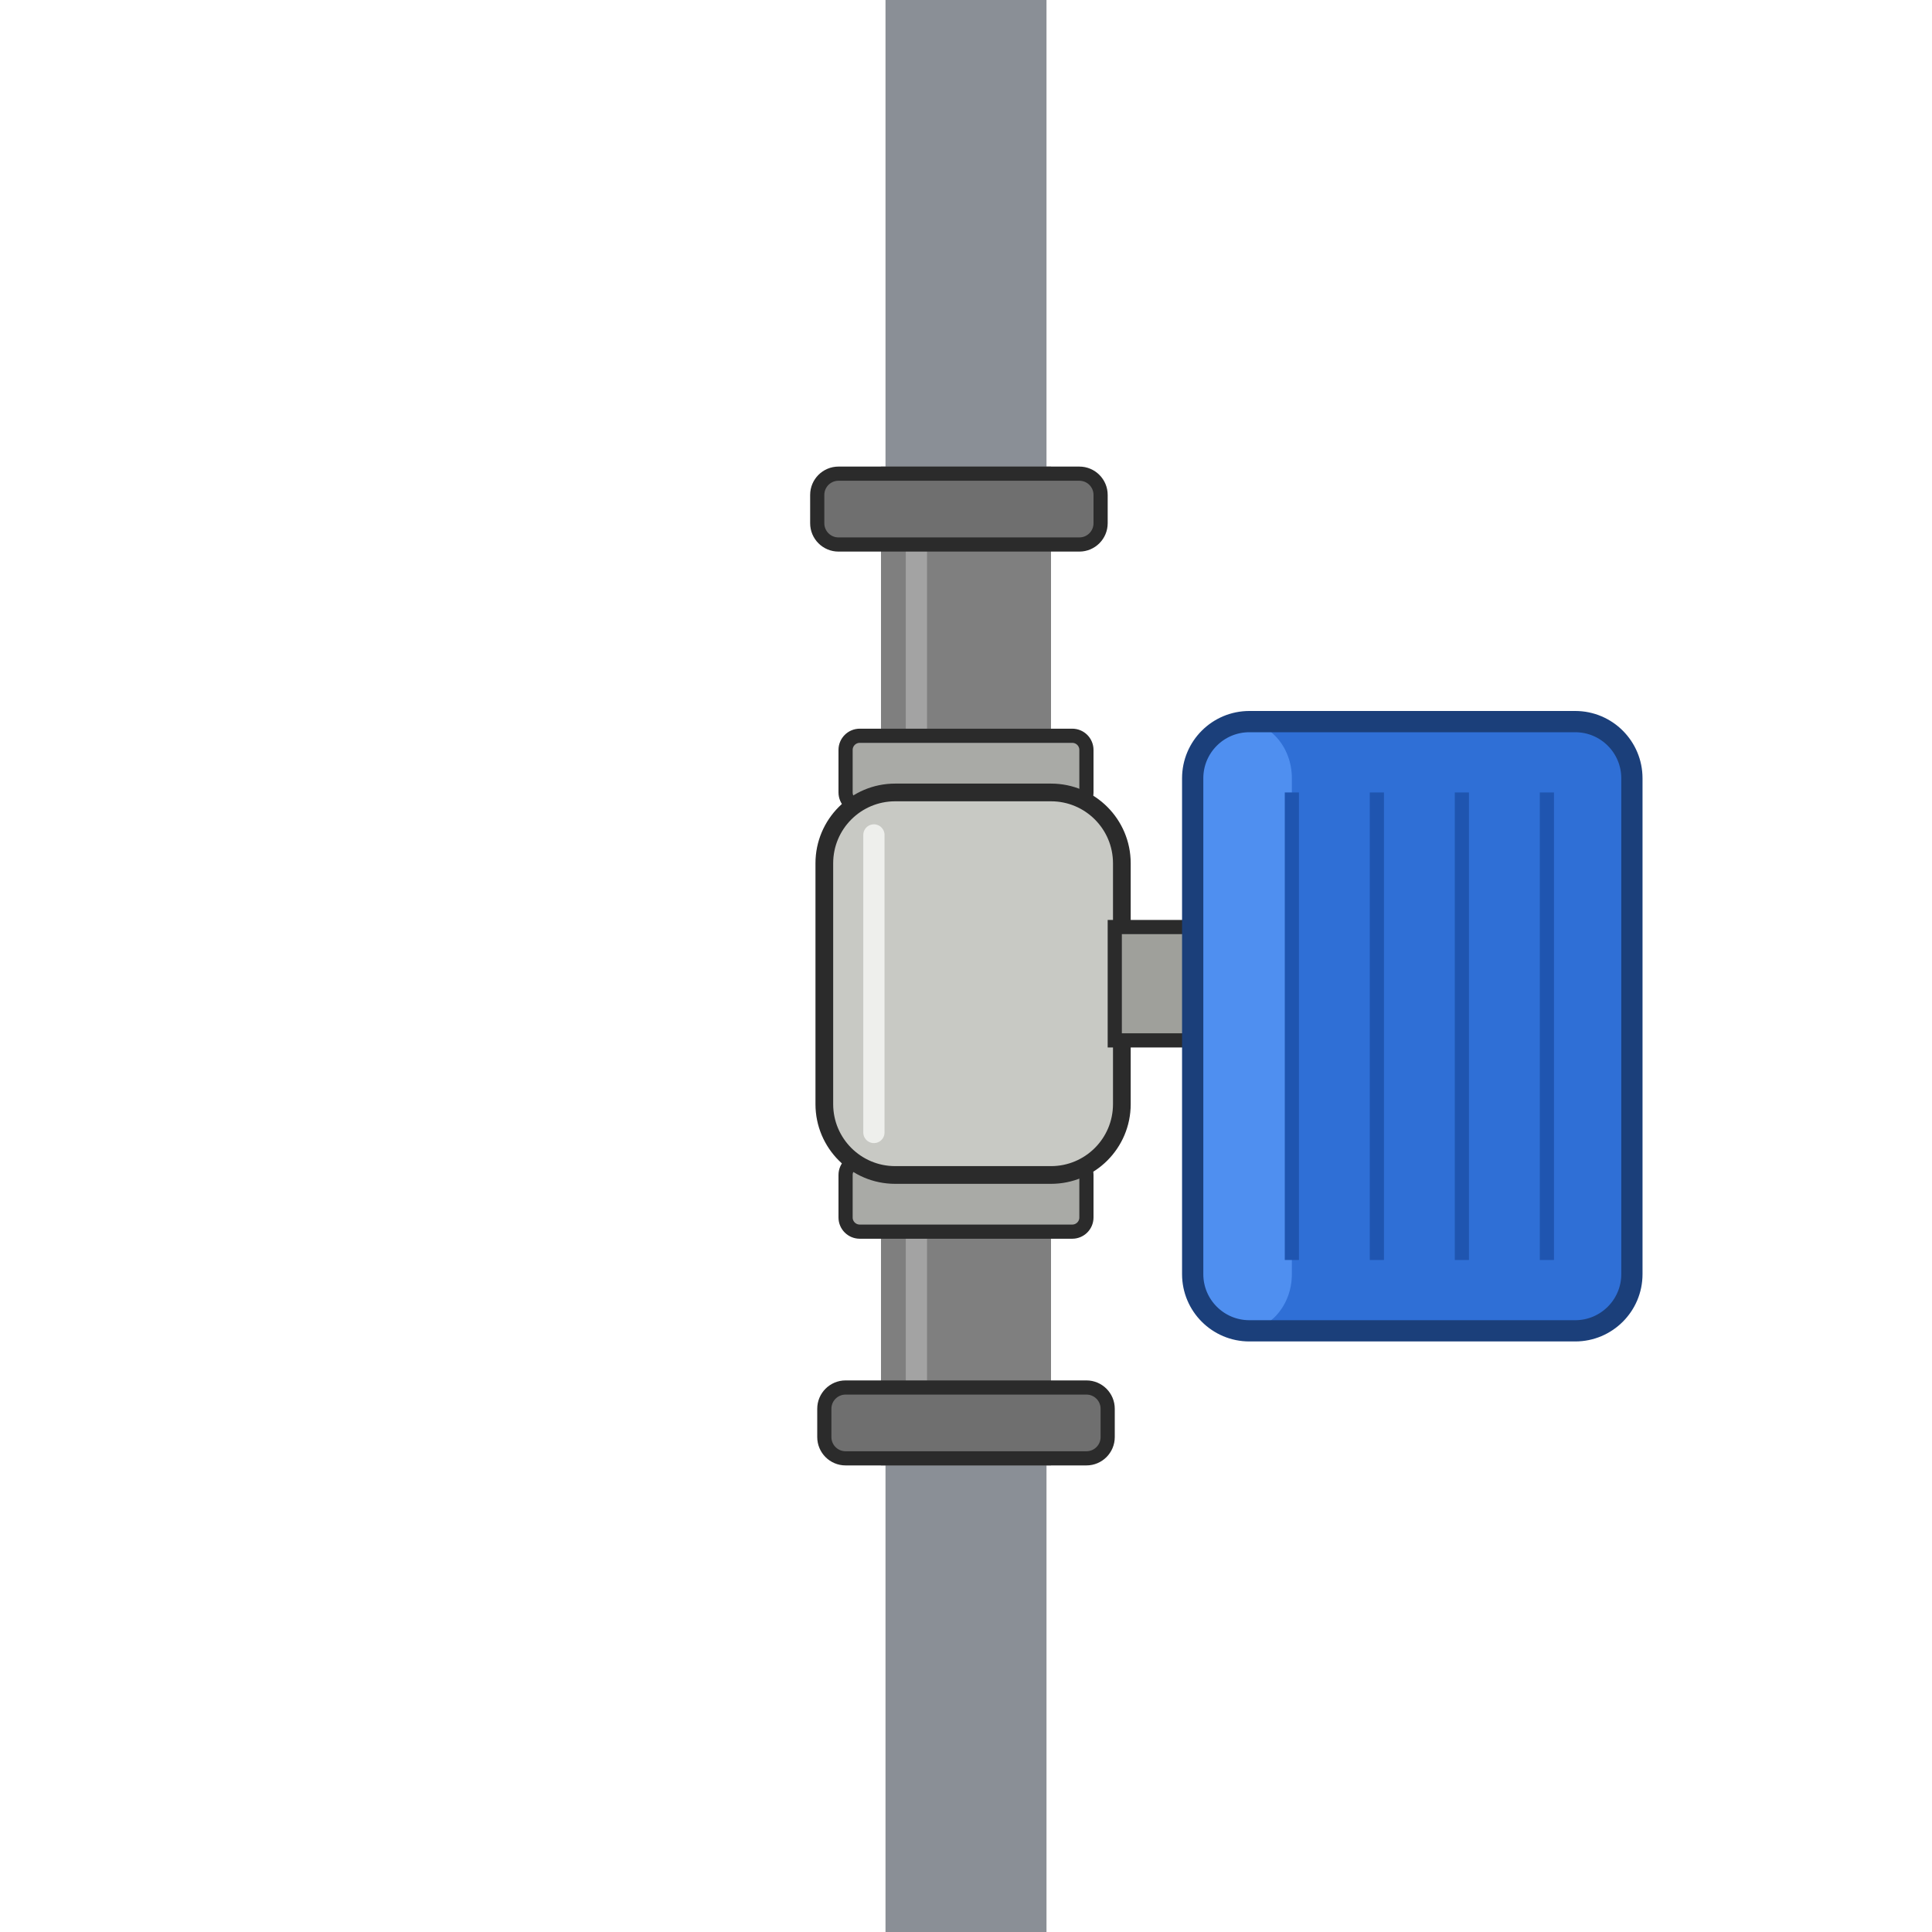
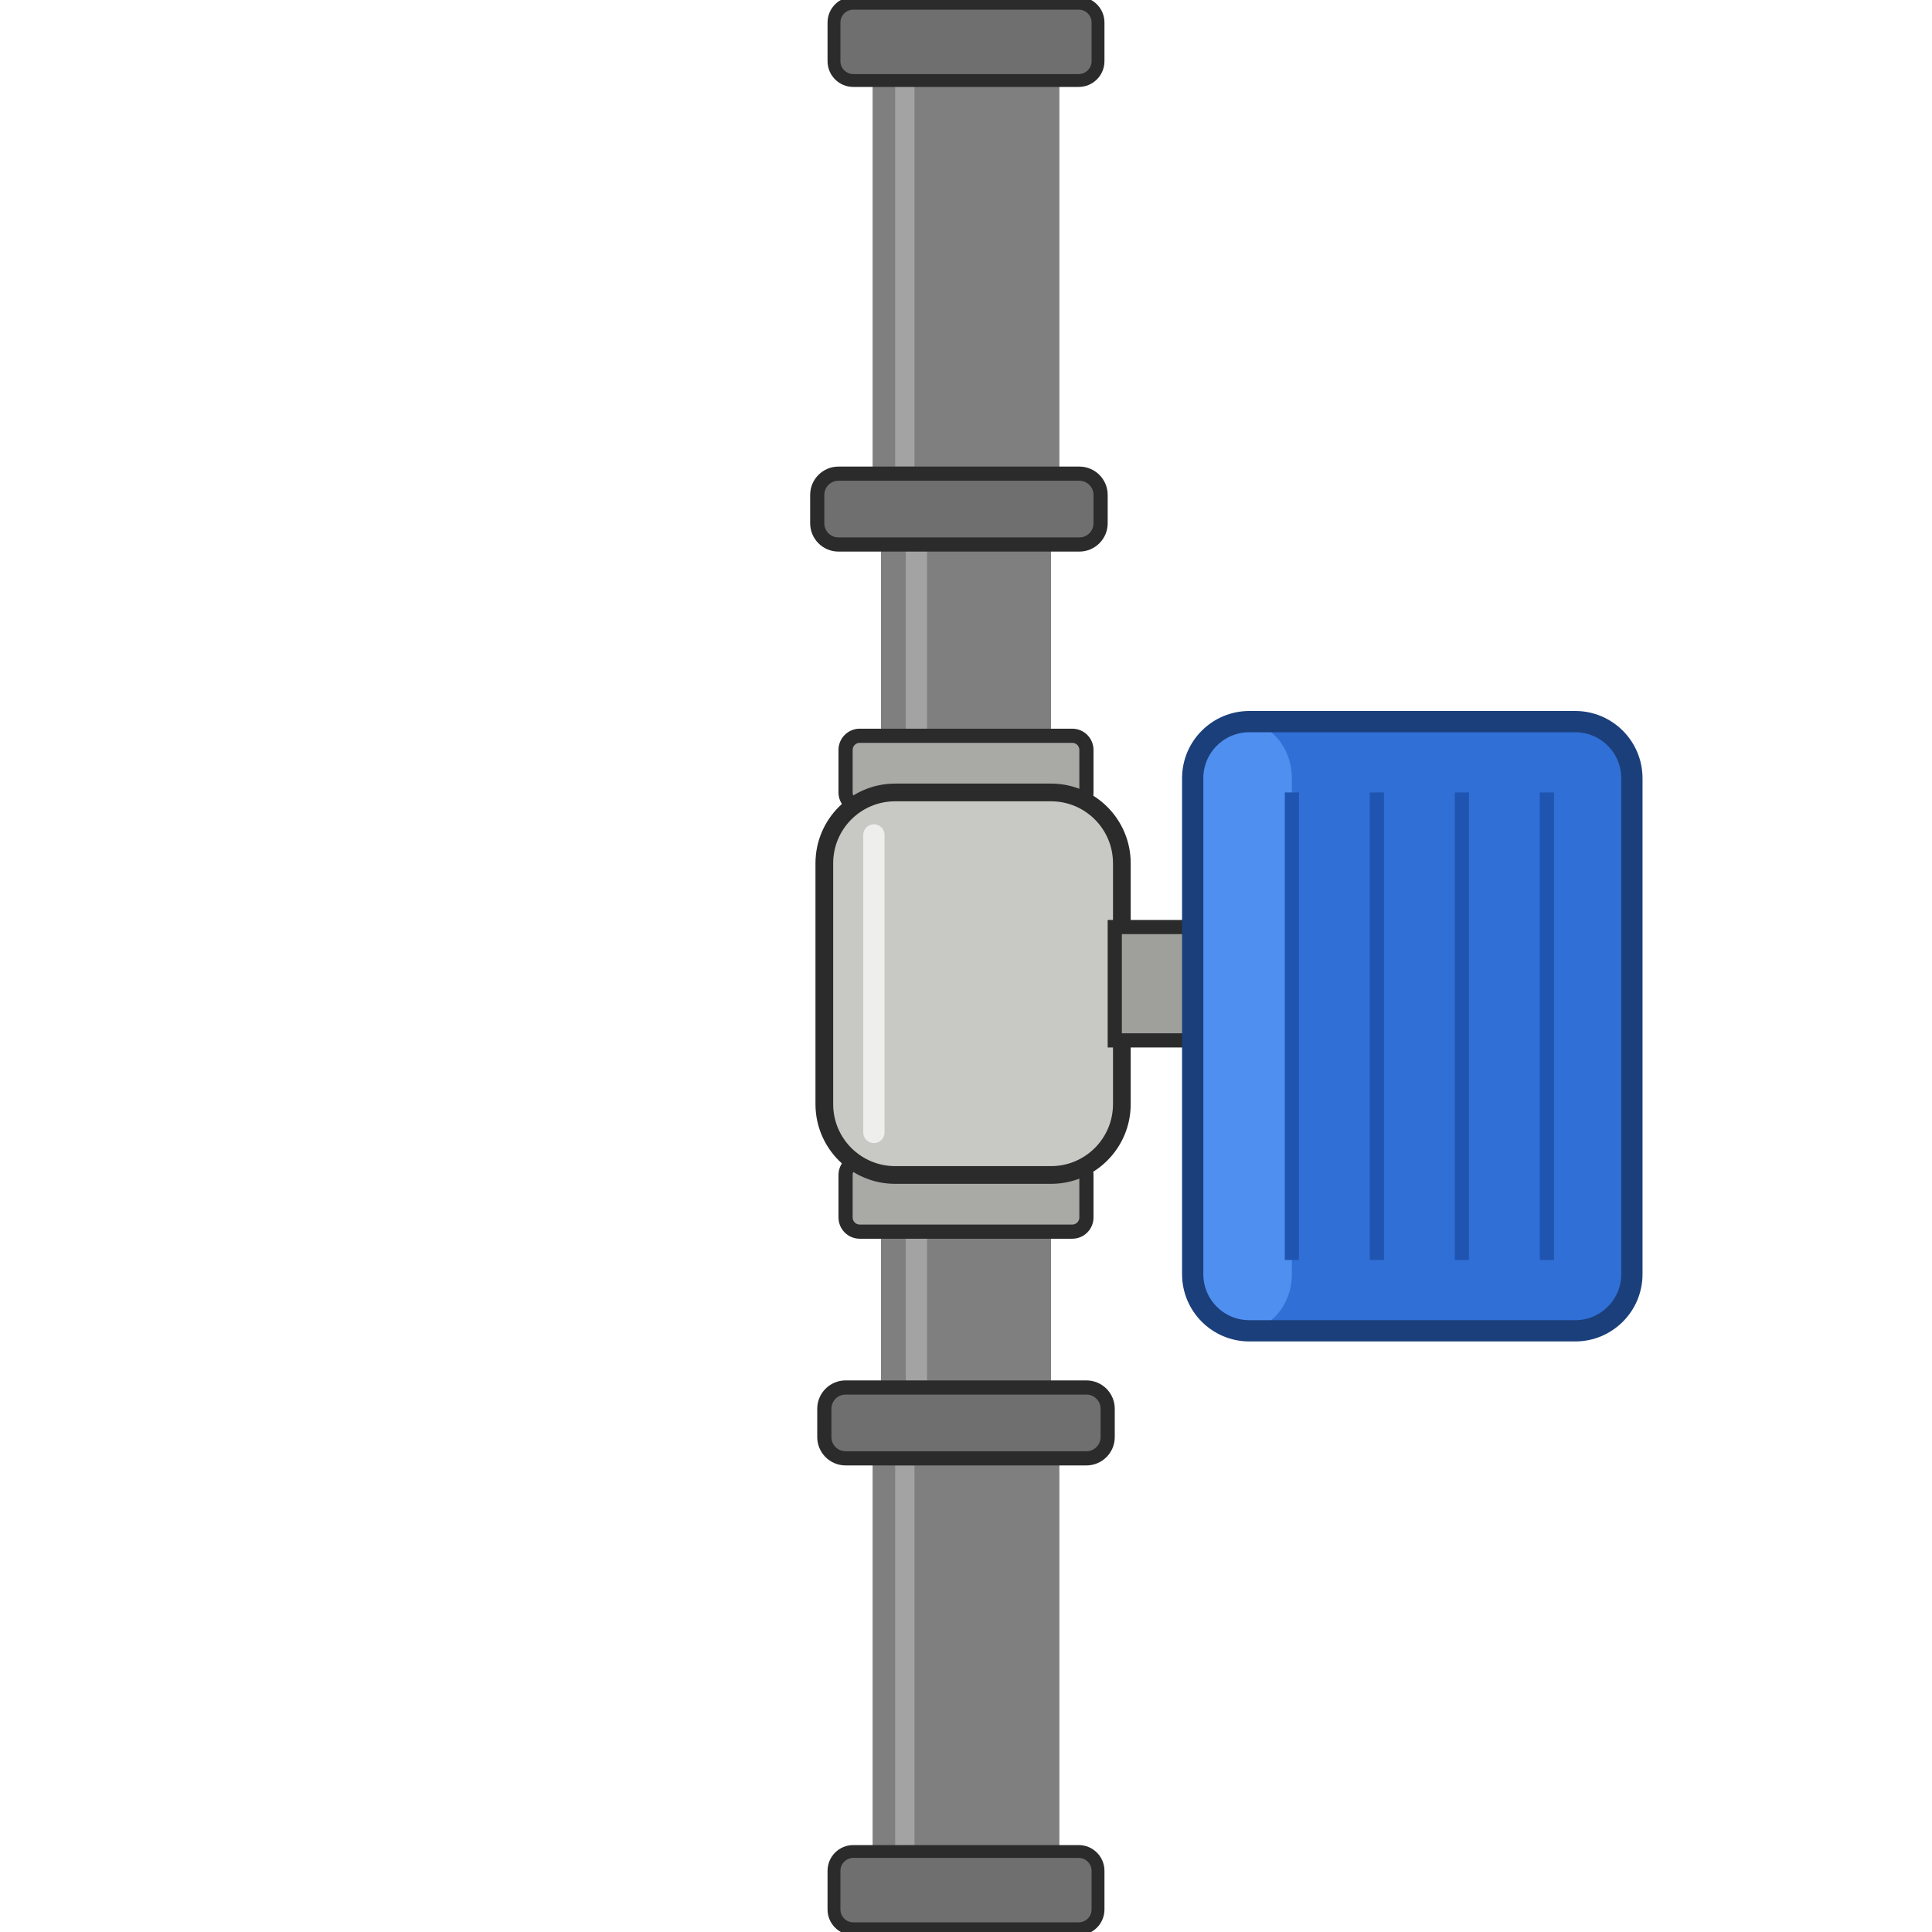
<svg xmlns="http://www.w3.org/2000/svg" viewBox="0 0 300 300" data-valve-standard="1">
-   <rect x="137.5" y="0" width="25" height="73.45" fill="#8a8f96" />
-   <rect x="137.5" y="226.55" width="25" height="73.45" fill="#8a8f96" />
+   <rect x="135.5" y="0" width="29" height="73.45" fill="#7f7f7f" />
+   <path d="M140.5 0 V73.45" stroke="#a3a3a3" stroke-width="3" />
+   <rect x="129.5" y="0.5" width="41" height="12" rx="3" fill="#6f6f6f" stroke="#2b2b2b" stroke-width="2" />
+   <rect x="135.5" y="226.55" width="29" height="73.45" fill="#7f7f7f" />
+   <path d="M140.5 226.55 V300.0" stroke="#a3a3a3" stroke-width="3" />
+   <rect x="129.5" y="287.5" width="41" height="12" rx="3" fill="#6f6f6f" stroke="#2b2b2b" stroke-width="2" />
  <g transform="translate(125.8 72.45) scale(1.1)">
    <rect x="10" y="0" width="24" height="141" fill="#7f7f7f" />
    <path d="M15 2 V139" stroke="#a3a3a3" stroke-width="3" />
    <rect x="1" y="1" width="40" height="10" rx="3" fill="#6f6f6f" stroke="#2b2b2b" stroke-width="2" />
    <rect x="2" y="130" width="40" height="10" rx="3" fill="#6f6f6f" stroke="#2b2b2b" stroke-width="2" />
    <rect x="5" y="38" width="34" height="10" rx="2" fill="#a9aaa6" stroke="#2b2b2b" stroke-width="2" />
    <rect x="5" y="98" width="34" height="10" rx="2" fill="#a9aaa6" stroke="#2b2b2b" stroke-width="2" />
    <rect x="2" y="46" width="42" height="54" rx="10" fill="#c8c9c4" stroke="#2b2b2b" stroke-width="2.5" />
    <path d="M9 52 V94" stroke="#eeefec" stroke-width="3" stroke-linecap="round" />
    <rect x="43" y="65" width="12" height="16" fill="#9fa09b" stroke="#2b2b2b" stroke-width="2" />
    <rect x="54" y="36" width="62" height="86" rx="8" fill="#2f6fd6" />
    <rect x="54" y="36" width="14" height="86" rx="8" fill="#4f8ff0" />
    <path d="M68 46 V112" stroke="#1f55b0" stroke-width="2" />
    <path d="M80 46 V112" stroke="#1f55b0" stroke-width="2" />
    <path d="M92 46 V112" stroke="#1f55b0" stroke-width="2" />
    <path d="M104 46 V112" stroke="#1f55b0" stroke-width="2" />
    <rect x="54" y="36" width="62" height="86" rx="8" fill="none" stroke="#1b3f7a" stroke-width="3" />
  </g>
</svg>
